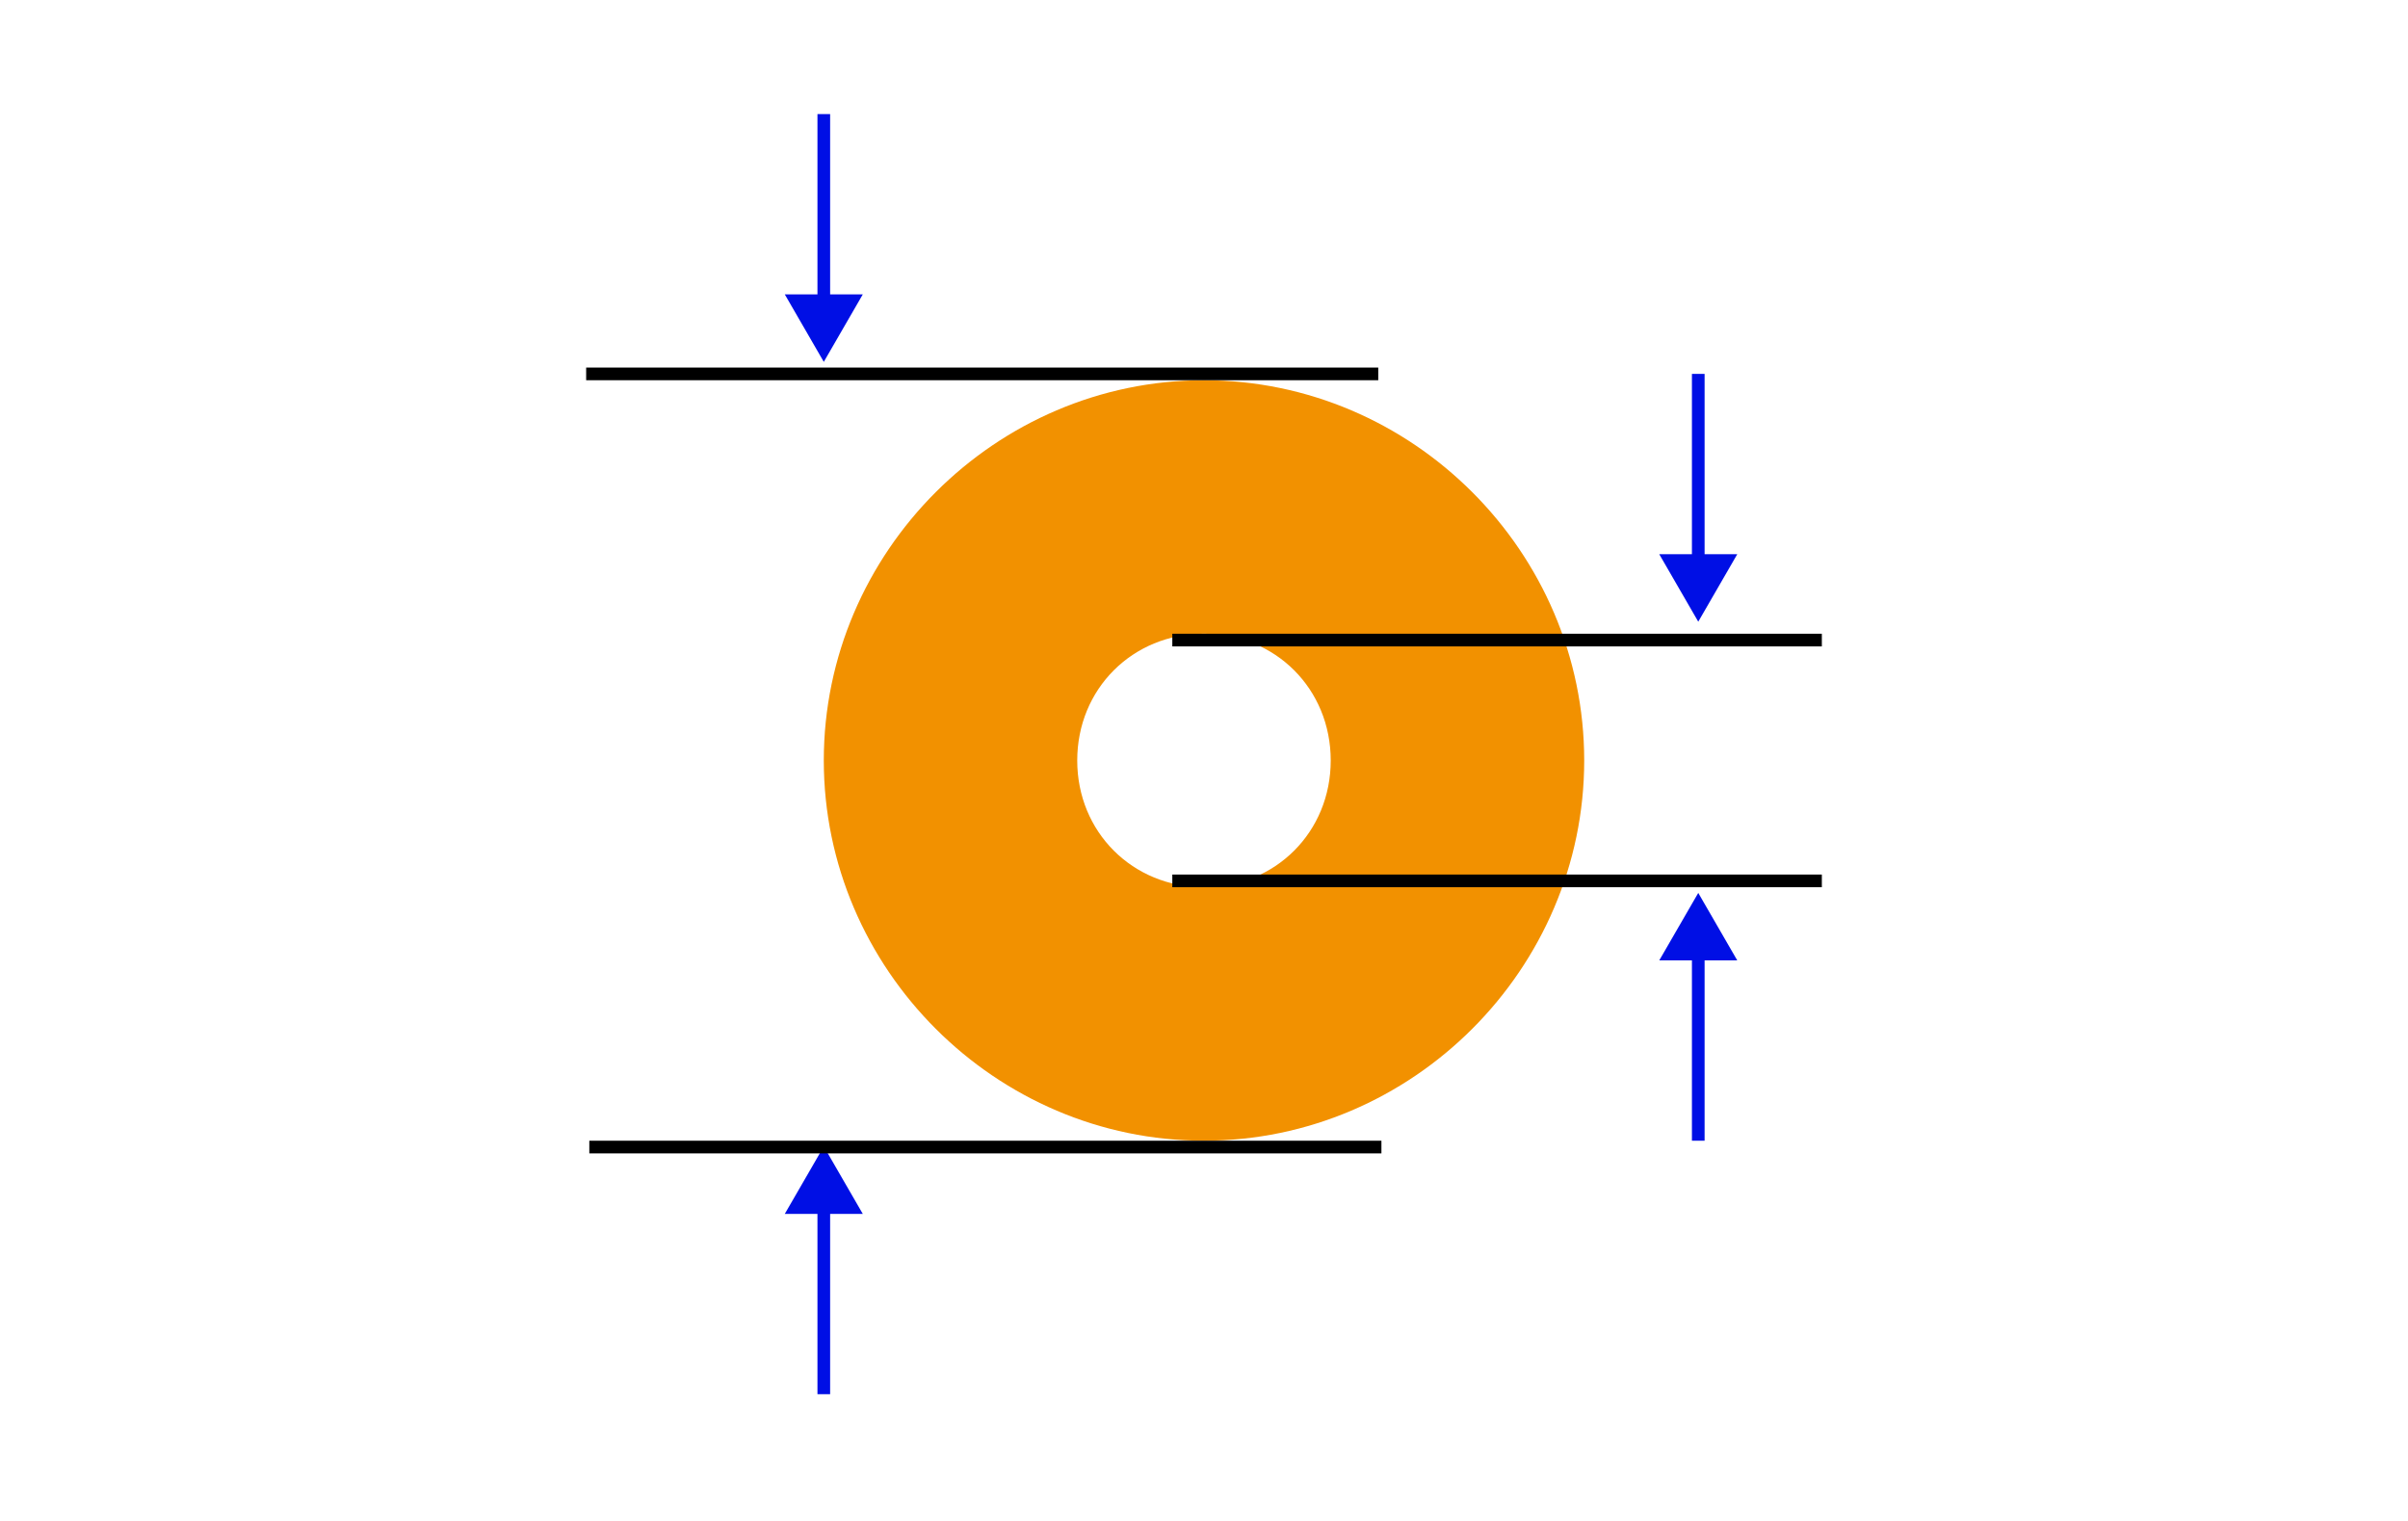
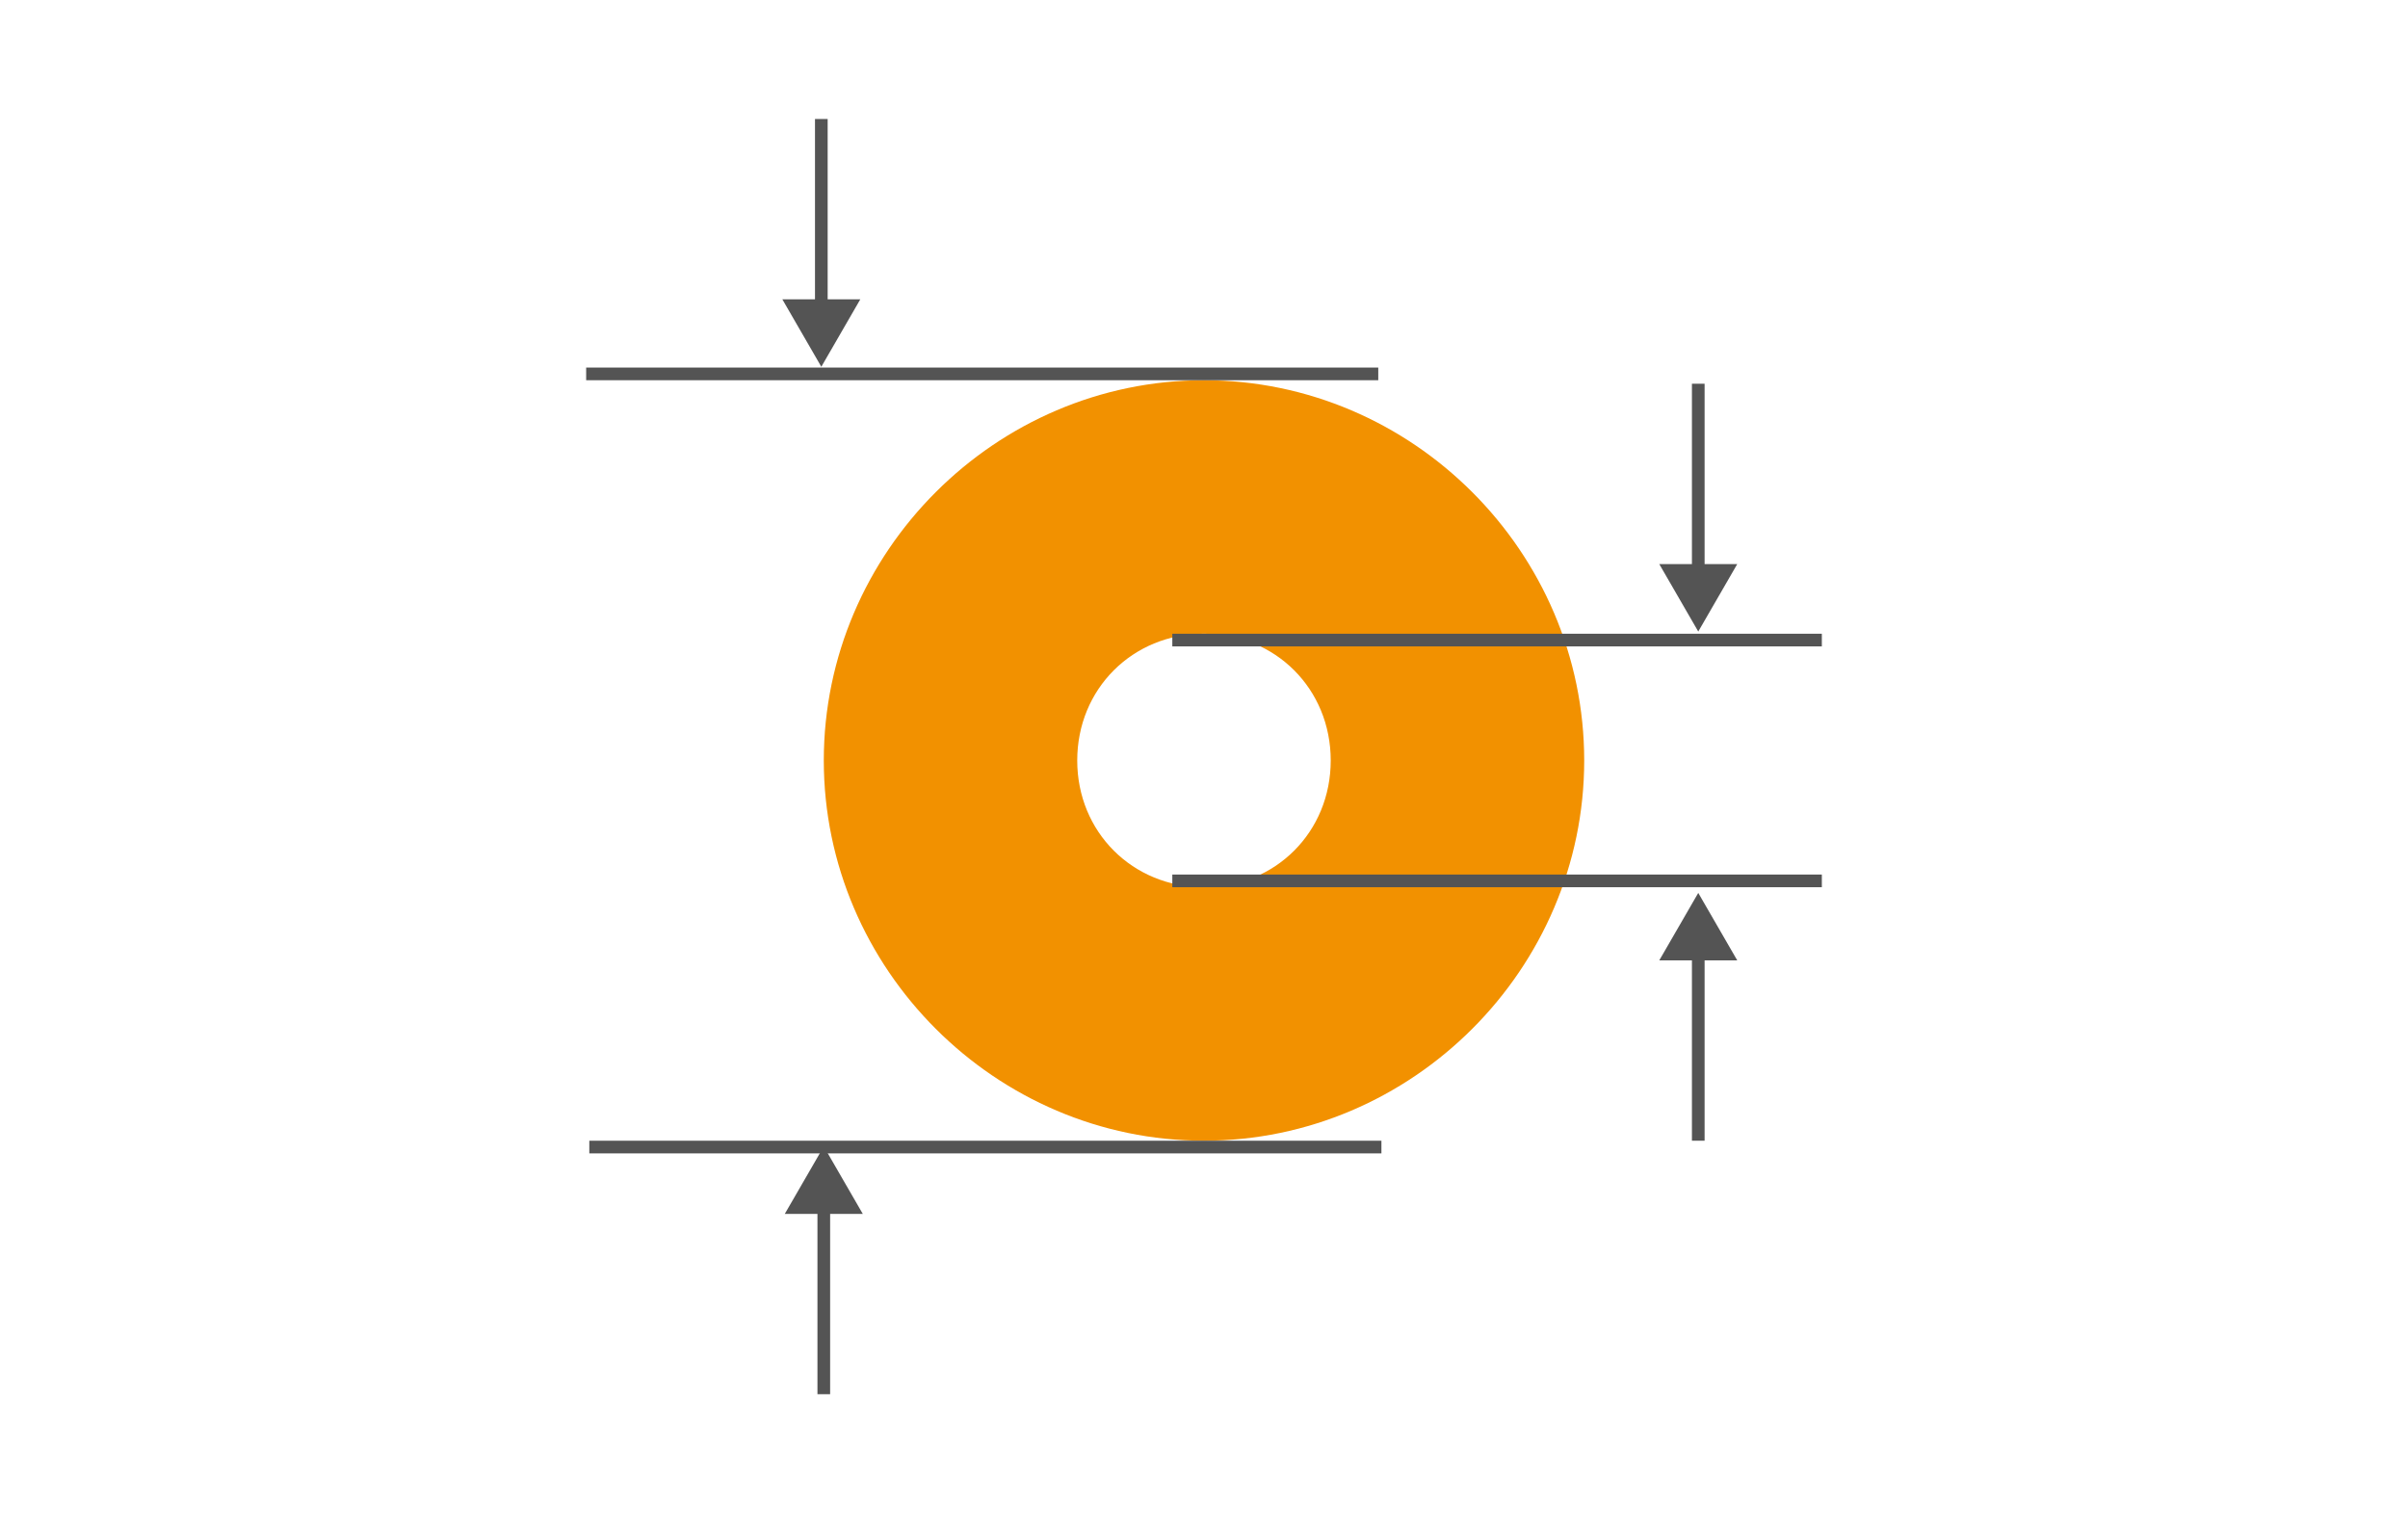
<svg xmlns="http://www.w3.org/2000/svg" width="380" height="240" viewBox="0 0 100.542 63.5" version="1.1" id="svg5" xml:space="preserve">
  <defs id="defs2">
    <marker style="overflow:visible" id="TriangleStart" refX="0" refY="0" orient="auto-start-reverse" markerWidth="5.324" markerHeight="6.155" viewBox="0 0 5.324 6.155" preserveAspectRatio="xMidYMid">
      <path transform="scale(0.5)" style="fill:context-stroke;fill-rule:evenodd;stroke:context-stroke;stroke-width:1pt" d="M 5.77,0 -2.88,5 V -5 Z" id="path135" />
    </marker>
  </defs>
  <g id="layer2" style="display:inline">
    <path style="color:#000000;fill:#f29100;fill-opacity:1;stroke-linejoin:round;-inkscape-stroke:none;paint-order:stroke fill markers" d="m -31.75,34.396 c -8.705,0 -15.875,7.17 -15.875,15.875 0,8.705 7.17,15.875 15.875,15.875 8.705,0 15.875,-7.17 15.875,-15.875 0,-8.705 -7.17,-15.875 -15.875,-15.875 z m 0,10.582 c 2.985,0 5.291,2.308 5.291,5.293 0,2.985 -2.306,5.291 -5.291,5.291 -2.985,0 -5.291,-2.306 -5.291,-5.291 0,-2.985 2.306,-5.293 5.291,-5.293 z" id="path39103" transform="rotate(-90)" />
  </g>
  <g id="layer8" style="display:inline">
-     <path style="display:inline;fill:none;stroke:#000fe5;stroke-width:0.529;stroke-linecap:butt;stroke-linejoin:miter;stroke-dasharray:none;stroke-opacity:1;marker-end:url(#TriangleStart)" d="M 34.396,4.763 V 13.229" id="path41686" />
-     <path style="display:inline;fill:none;stroke:#000fe5;stroke-width:0.529;stroke-linecap:butt;stroke-linejoin:miter;stroke-dasharray:none;stroke-opacity:1;marker-end:url(#TriangleStart)" d="M 34.396,58.208 V 49.742" id="path41718" />
-     <path style="display:inline;fill:none;stroke:#000fe5;stroke-width:0.529;stroke-linecap:butt;stroke-linejoin:miter;stroke-dasharray:none;stroke-opacity:1;marker-end:url(#TriangleStart)" d="M 70.908,47.625 V 39.158" id="path41728" />
-     <path style="display:inline;fill:none;stroke:#000fe5;stroke-width:0.529;stroke-linecap:butt;stroke-linejoin:miter;stroke-dasharray:none;stroke-opacity:1;marker-end:url(#TriangleStart)" d="m 70.908,15.61 v 8.467" id="path41732" />
+     <path style="display:inline;fill:none;stroke:#545454;stroke-width:0.529;stroke-linecap:butt;stroke-linejoin:miter;stroke-dasharray:none;stroke-opacity:1;marker-end:url(#TriangleStart)" d="M 34.293,4.968 V 13.434" id="path41686" />
+     <path style="display:inline;fill:none;stroke:#545454;stroke-width:0.529;stroke-linecap:butt;stroke-linejoin:miter;stroke-dasharray:none;stroke-opacity:1;marker-end:url(#TriangleStart)" d="M 34.396,58.208 V 49.742" id="path41718" />
+     <path style="display:inline;fill:none;stroke:#545454;stroke-width:0.529;stroke-linecap:butt;stroke-linejoin:miter;stroke-dasharray:none;stroke-opacity:1;marker-end:url(#TriangleStart)" d="M 70.908,47.625 V 39.158" id="path41728" />
+     <path style="display:inline;fill:none;stroke:#545454;stroke-width:0.529;stroke-linecap:butt;stroke-linejoin:miter;stroke-dasharray:none;stroke-opacity:1;marker-end:url(#TriangleStart)" d="m 70.908,16.021 v 8.467" id="path41732" />
  </g>
  <g id="layer1" style="display:inline">
-     <path style="fill:none;stroke:#000000;stroke-width:0.529;stroke-linecap:butt;stroke-linejoin:miter;stroke-dasharray:none;stroke-opacity:1" d="M 24.474,15.61 H 57.547" id="path41666" />
-     <path style="fill:none;stroke:#000000;stroke-width:0.529;stroke-linecap:butt;stroke-linejoin:miter;stroke-dasharray:none;stroke-opacity:1" d="M 48.948,26.723 H 76.068" id="path41668" />
-     <path style="fill:none;stroke:#000000;stroke-width:0.529;stroke-linecap:butt;stroke-linejoin:miter;stroke-dasharray:none;stroke-opacity:1" d="M 48.948,36.777 H 76.068" id="path41670" />
-     <path style="fill:none;stroke:#000000;stroke-width:0.529;stroke-linecap:butt;stroke-linejoin:miter;stroke-dasharray:none;stroke-opacity:1" d="M 24.606,47.89 H 57.679" id="path41684" />
+     <path style="fill:none;stroke:#545454;stroke-width:0.529;stroke-linecap:butt;stroke-linejoin:miter;stroke-dasharray:none;stroke-opacity:1" d="M 24.474,15.61 H 57.547" id="path41666" />
+     <path style="fill:none;stroke:#545454;stroke-width:0.529;stroke-linecap:butt;stroke-linejoin:miter;stroke-dasharray:none;stroke-opacity:1" d="M 48.948,26.723 H 76.068" id="path41668" />
+     <path style="fill:none;stroke:#545454;stroke-width:0.529;stroke-linecap:butt;stroke-linejoin:miter;stroke-dasharray:none;stroke-opacity:1" d="M 48.948,36.777 H 76.068" id="path41670" />
+     <path style="fill:none;stroke:#545454;stroke-width:0.529;stroke-linecap:butt;stroke-linejoin:miter;stroke-dasharray:none;stroke-opacity:1" d="M 24.606,47.89 H 57.679" id="path41684" />
  </g>
</svg>
